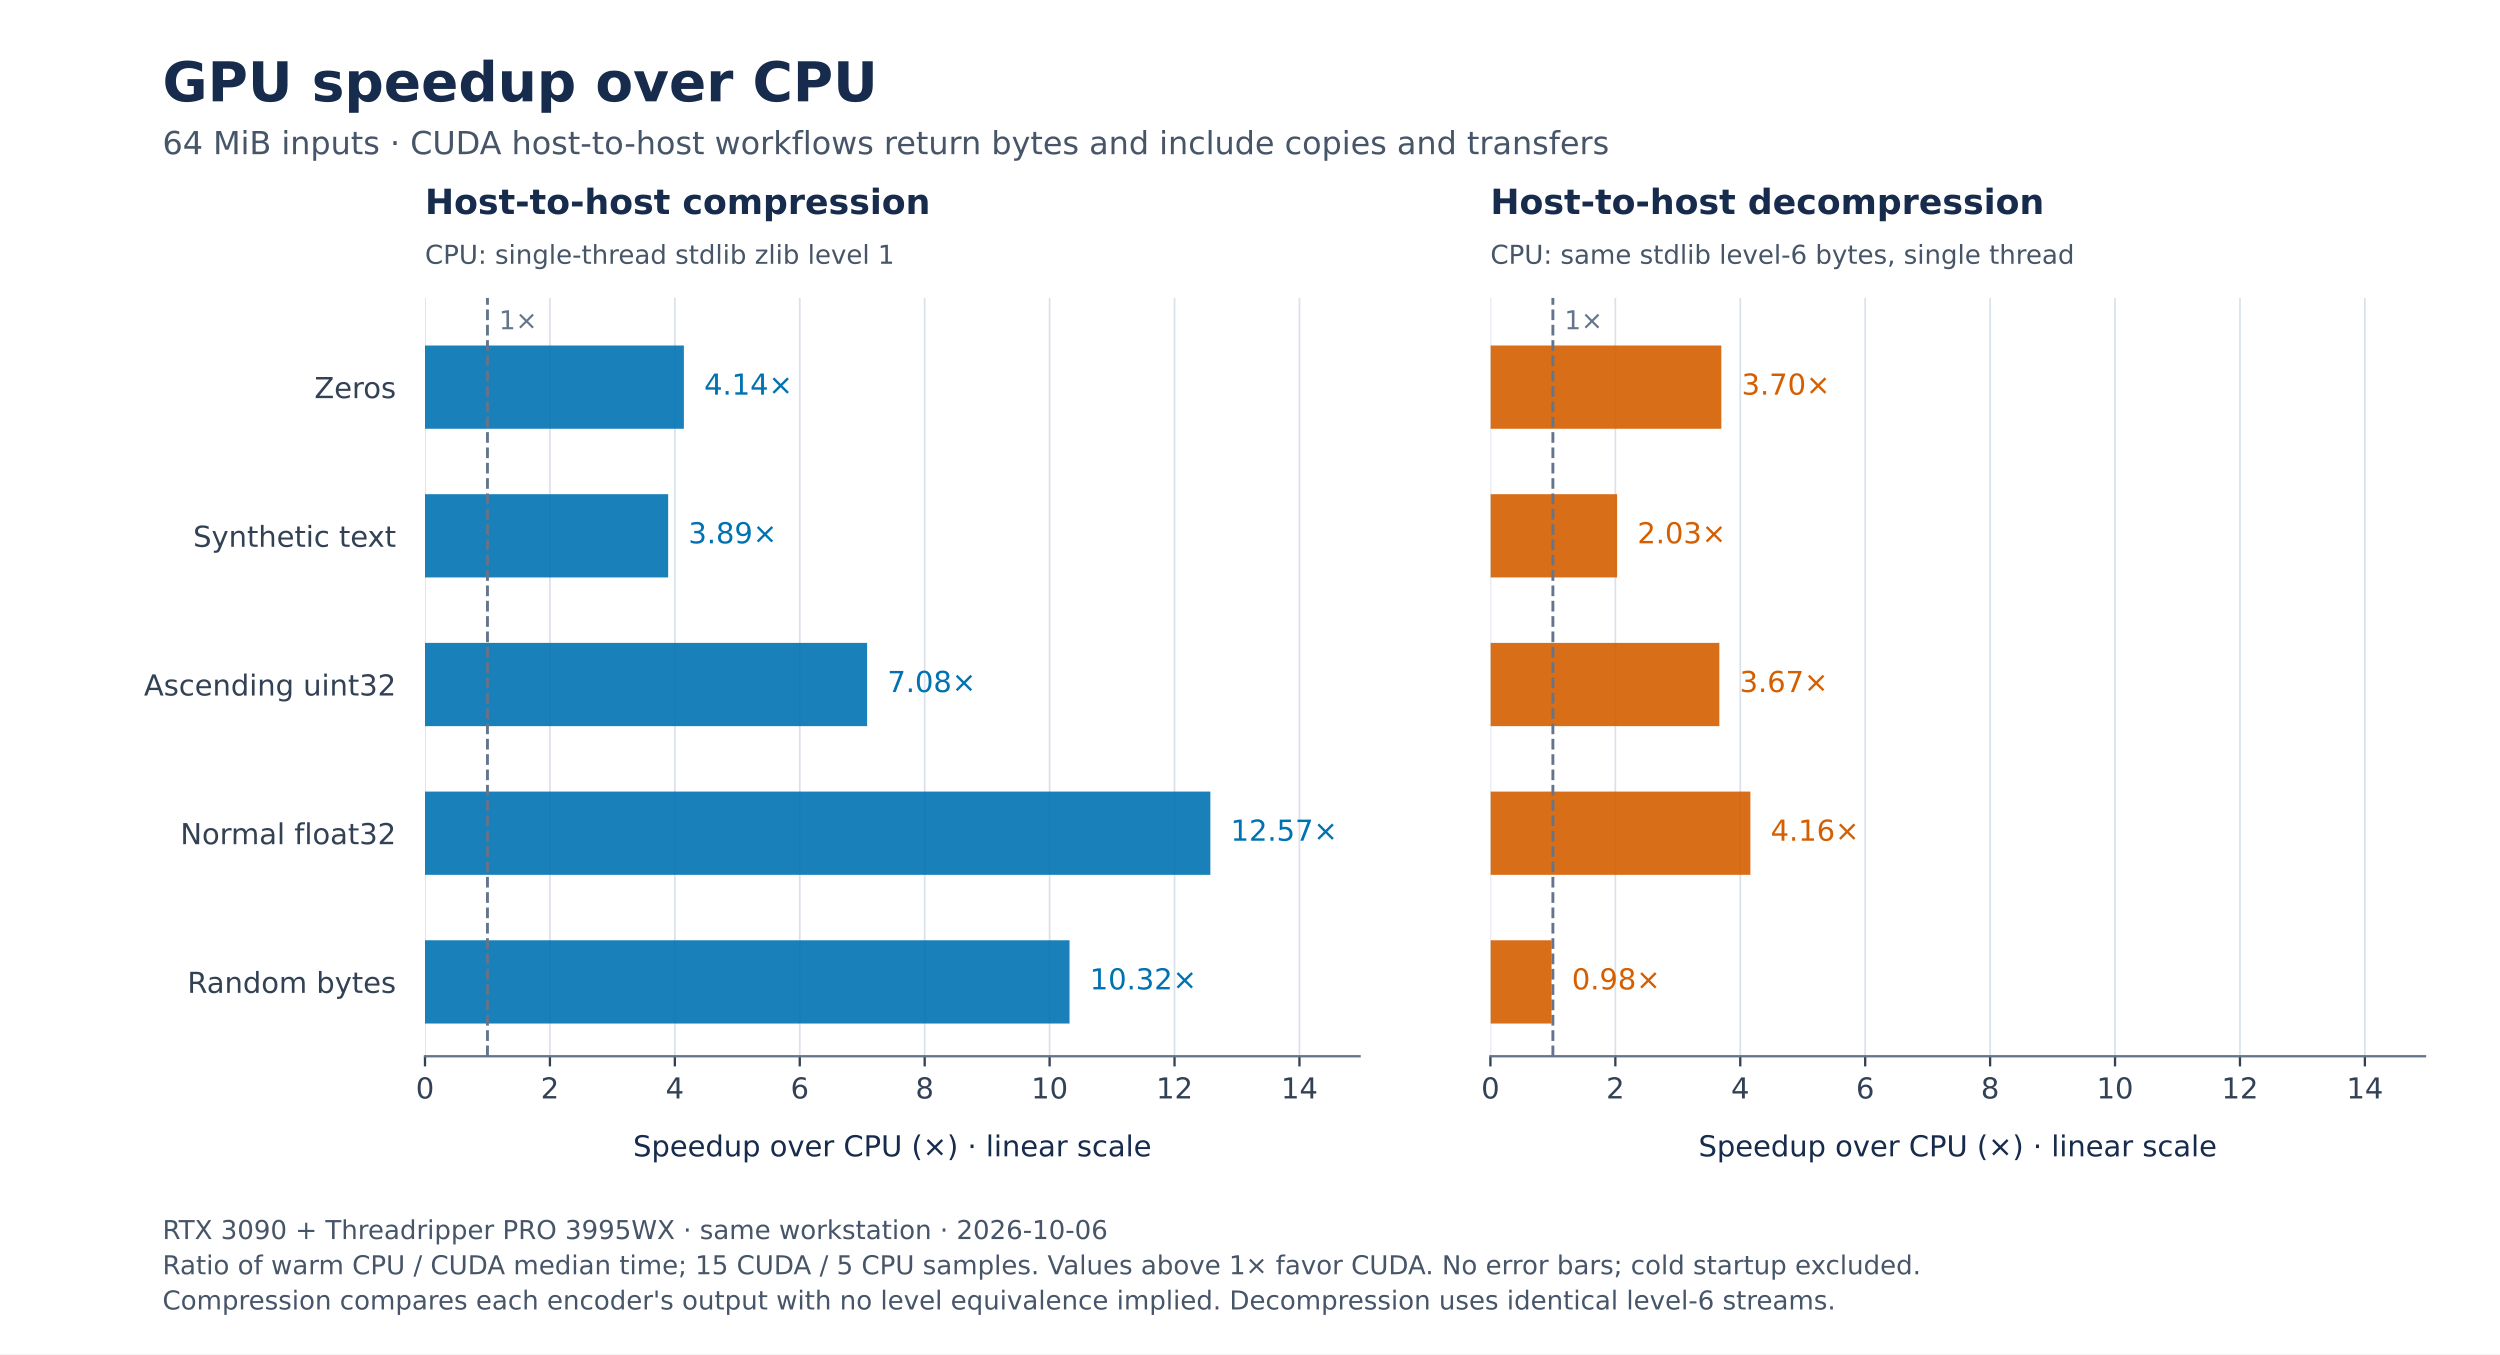
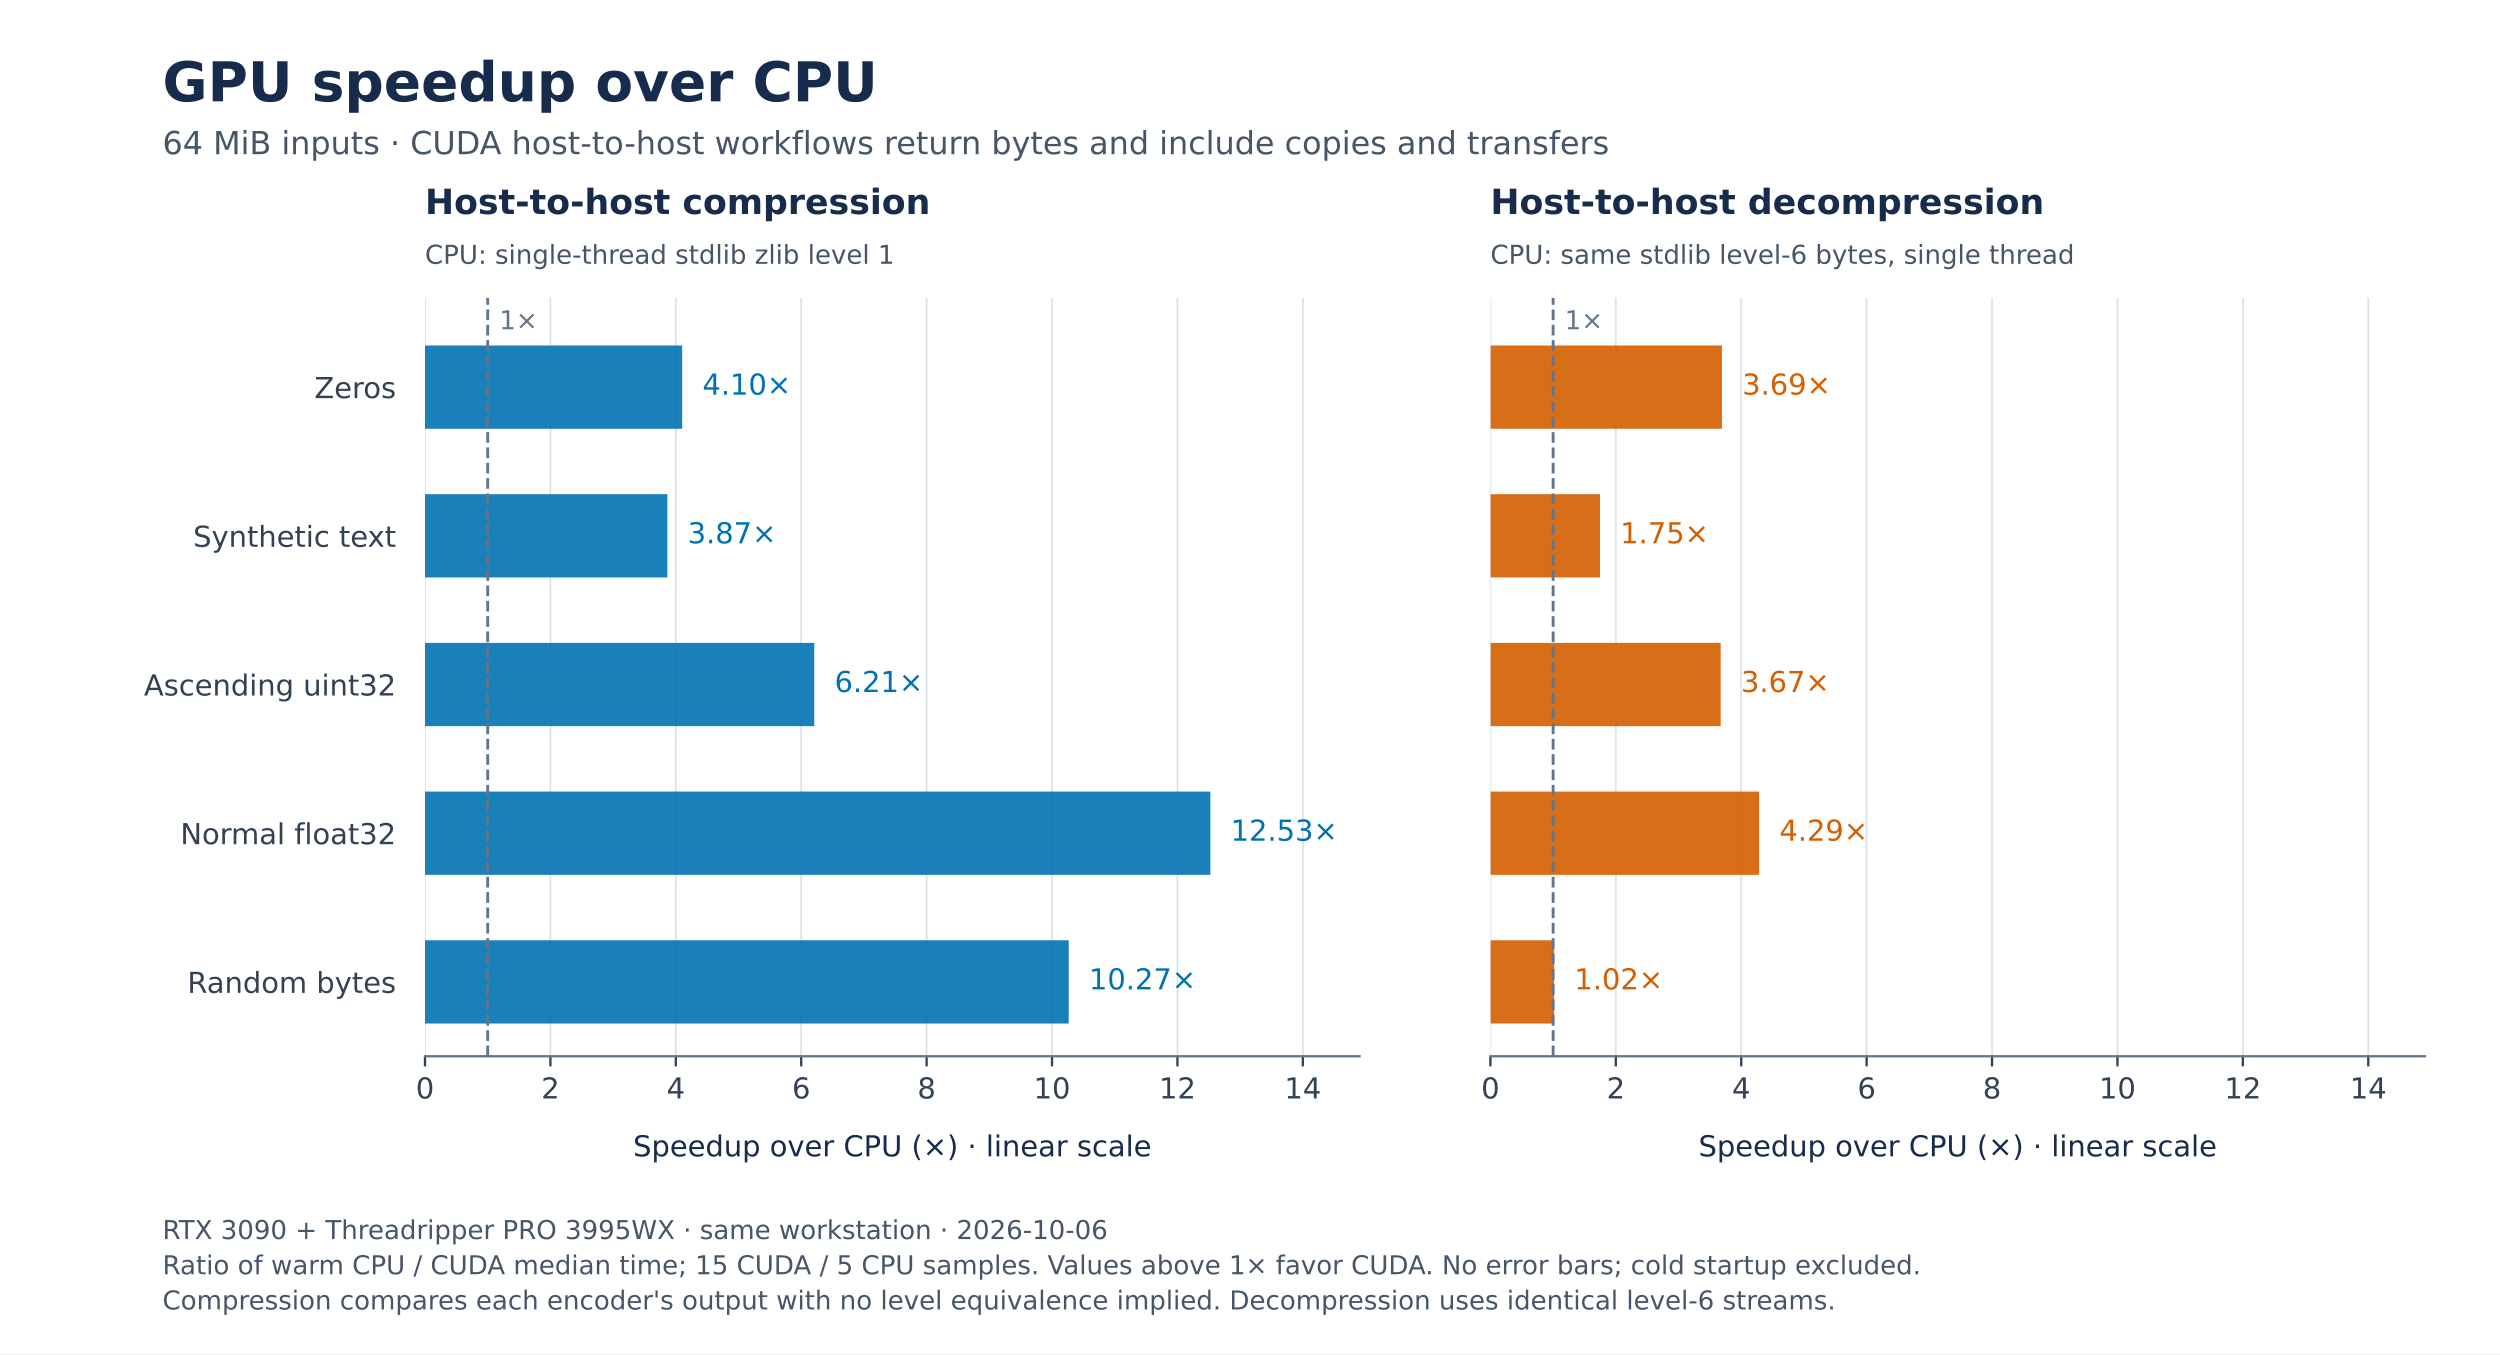
<svg xmlns="http://www.w3.org/2000/svg" xmlns:xlink="http://www.w3.org/1999/xlink" width="864pt" height="468pt" viewBox="0 0 864 468" version="1.1">
  <defs>
    <style type="text/css">*{stroke-linejoin: round; stroke-linecap: butt}</style>
  </defs>
  <g id="figure_1">
    <g id="patch_1">
      <path d="M 0 468 L 864 468 L 864 0 L 0 0 z " style="fill: #ffffff" />
    </g>
    <g id="axes_1">
      <g id="patch_2">
        <path d="M 146.88 365.04 L 469.871 365.04 L 469.871 102.96 L 146.88 102.96 z " style="fill: #ffffff" />
      </g>
      <g id="matplotlib.axis_1">
        <g id="xtick_1">
          <g id="line2d_1">
            <path d="M 146.88 365.04 L 146.88 102.96 " clip-path="url(#p2e2765085f)" style="fill: none; stroke: #cbd5e1; stroke-opacity: 0.7; stroke-width: 0.6; stroke-linecap: square" />
          </g>
          <g id="line2d_2">
            <defs>
              <path id="mdb11cd550d" d="M 0 0 L 0 3.5 " style="stroke: #334155; stroke-width: 0.8" />
            </defs>
            <g>
              <use xlink:href="#mdb11cd550d" x="146.88" y="365.04" style="fill: #334155; stroke: #334155; stroke-width: 0.8" />
            </g>
          </g>
          <g id="text_1">
            <text style="font-size: 10px; font-family: 'DejaVu Sans'; text-anchor: middle; fill: #334155" x="146.88" y="379.638" transform="rotate(-0 146.88 379.6377)">0</text>
          </g>
        </g>
        <g id="xtick_2">
          <g id="line2d_3">
-             <path d="M 190.053 365.04 L 190.053 102.96 " clip-path="url(#p2e2765085f)" style="fill: none; stroke: #cbd5e1; stroke-opacity: 0.7; stroke-width: 0.6; stroke-linecap: square" />
+             <path d="M 190.22 365.04 L 190.22 102.96 " clip-path="url(#p2e2765085f)" style="fill: none; stroke: #cbd5e1; stroke-opacity: 0.7; stroke-width: 0.6; stroke-linecap: square" />
          </g>
          <g id="line2d_4">
            <g>
-               <use xlink:href="#mdb11cd550d" x="190.053" y="365.04" style="fill: #334155; stroke: #334155; stroke-width: 0.8" />
+               <use xlink:href="#mdb11cd550d" x="190.22" y="365.04" style="fill: #334155; stroke: #334155; stroke-width: 0.8" />
            </g>
          </g>
          <g id="text_2">
-             <text style="font-size: 10px; font-family: 'DejaVu Sans'; text-anchor: middle; fill: #334155" x="190.053" y="379.638" transform="rotate(-0 190.0529 379.6377)">2</text>
+             <text style="font-size: 10px; font-family: 'DejaVu Sans'; text-anchor: middle; fill: #334155" x="190.22" y="379.638" transform="rotate(-0 190.2199 379.6377)">2</text>
          </g>
        </g>
        <g id="xtick_3">
          <g id="line2d_5">
-             <path d="M 233.226 365.04 L 233.226 102.96 " clip-path="url(#p2e2765085f)" style="fill: none; stroke: #cbd5e1; stroke-opacity: 0.7; stroke-width: 0.6; stroke-linecap: square" />
+             <path d="M 233.56 365.04 L 233.56 102.96 " clip-path="url(#p2e2765085f)" style="fill: none; stroke: #cbd5e1; stroke-opacity: 0.7; stroke-width: 0.6; stroke-linecap: square" />
          </g>
          <g id="line2d_6">
            <g>
-               <use xlink:href="#mdb11cd550d" x="233.226" y="365.04" style="fill: #334155; stroke: #334155; stroke-width: 0.8" />
+               <use xlink:href="#mdb11cd550d" x="233.56" y="365.04" style="fill: #334155; stroke: #334155; stroke-width: 0.8" />
            </g>
          </g>
          <g id="text_3">
-             <text style="font-size: 10px; font-family: 'DejaVu Sans'; text-anchor: middle; fill: #334155" x="233.226" y="379.638" transform="rotate(-0 233.2257 379.6377)">4</text>
+             <text style="font-size: 10px; font-family: 'DejaVu Sans'; text-anchor: middle; fill: #334155" x="233.56" y="379.638" transform="rotate(-0 233.5598 379.6377)">4</text>
          </g>
        </g>
        <g id="xtick_4">
          <g id="line2d_7">
-             <path d="M 276.399 365.04 L 276.399 102.96 " clip-path="url(#p2e2765085f)" style="fill: none; stroke: #cbd5e1; stroke-opacity: 0.7; stroke-width: 0.6; stroke-linecap: square" />
+             <path d="M 276.9 365.04 L 276.9 102.96 " clip-path="url(#p2e2765085f)" style="fill: none; stroke: #cbd5e1; stroke-opacity: 0.7; stroke-width: 0.6; stroke-linecap: square" />
          </g>
          <g id="line2d_8">
            <g>
-               <use xlink:href="#mdb11cd550d" x="276.399" y="365.04" style="fill: #334155; stroke: #334155; stroke-width: 0.8" />
+               <use xlink:href="#mdb11cd550d" x="276.9" y="365.04" style="fill: #334155; stroke: #334155; stroke-width: 0.8" />
            </g>
          </g>
          <g id="text_4">
-             <text style="font-size: 10px; font-family: 'DejaVu Sans'; text-anchor: middle; fill: #334155" x="276.399" y="379.638" transform="rotate(-0 276.3986 379.6377)">6</text>
+             <text style="font-size: 10px; font-family: 'DejaVu Sans'; text-anchor: middle; fill: #334155" x="276.9" y="379.638" transform="rotate(-0 276.8997 379.6377)">6</text>
          </g>
        </g>
        <g id="xtick_5">
          <g id="line2d_9">
-             <path d="M 319.571 365.04 L 319.571 102.96 " clip-path="url(#p2e2765085f)" style="fill: none; stroke: #cbd5e1; stroke-opacity: 0.7; stroke-width: 0.6; stroke-linecap: square" />
+             <path d="M 320.24 365.04 L 320.24 102.96 " clip-path="url(#p2e2765085f)" style="fill: none; stroke: #cbd5e1; stroke-opacity: 0.7; stroke-width: 0.6; stroke-linecap: square" />
          </g>
          <g id="line2d_10">
            <g>
-               <use xlink:href="#mdb11cd550d" x="319.571" y="365.04" style="fill: #334155; stroke: #334155; stroke-width: 0.8" />
+               <use xlink:href="#mdb11cd550d" x="320.24" y="365.04" style="fill: #334155; stroke: #334155; stroke-width: 0.8" />
            </g>
          </g>
          <g id="text_5">
-             <text style="font-size: 10px; font-family: 'DejaVu Sans'; text-anchor: middle; fill: #334155" x="319.571" y="379.638" transform="rotate(-0 319.5714 379.6377)">8</text>
+             <text style="font-size: 10px; font-family: 'DejaVu Sans'; text-anchor: middle; fill: #334155" x="320.24" y="379.638" transform="rotate(-0 320.2395 379.6377)">8</text>
          </g>
        </g>
        <g id="xtick_6">
          <g id="line2d_11">
-             <path d="M 362.744 365.04 L 362.744 102.96 " clip-path="url(#p2e2765085f)" style="fill: none; stroke: #cbd5e1; stroke-opacity: 0.7; stroke-width: 0.6; stroke-linecap: square" />
+             <path d="M 363.579 365.04 L 363.579 102.96 " clip-path="url(#p2e2765085f)" style="fill: none; stroke: #cbd5e1; stroke-opacity: 0.7; stroke-width: 0.6; stroke-linecap: square" />
          </g>
          <g id="line2d_12">
            <g>
-               <use xlink:href="#mdb11cd550d" x="362.744" y="365.04" style="fill: #334155; stroke: #334155; stroke-width: 0.8" />
+               <use xlink:href="#mdb11cd550d" x="363.579" y="365.04" style="fill: #334155; stroke: #334155; stroke-width: 0.8" />
            </g>
          </g>
          <g id="text_6">
-             <text style="font-size: 10px; font-family: 'DejaVu Sans'; text-anchor: middle; fill: #334155" x="362.744" y="379.638" transform="rotate(-0 362.7443 379.6377)">10</text>
+             <text style="font-size: 10px; font-family: 'DejaVu Sans'; text-anchor: middle; fill: #334155" x="363.579" y="379.638" transform="rotate(-0 363.5794 379.6377)">10</text>
          </g>
        </g>
        <g id="xtick_7">
          <g id="line2d_13">
-             <path d="M 405.917 365.04 L 405.917 102.96 " clip-path="url(#p2e2765085f)" style="fill: none; stroke: #cbd5e1; stroke-opacity: 0.7; stroke-width: 0.6; stroke-linecap: square" />
+             <path d="M 406.919 365.04 L 406.919 102.96 " clip-path="url(#p2e2765085f)" style="fill: none; stroke: #cbd5e1; stroke-opacity: 0.7; stroke-width: 0.6; stroke-linecap: square" />
          </g>
          <g id="line2d_14">
            <g>
-               <use xlink:href="#mdb11cd550d" x="405.917" y="365.04" style="fill: #334155; stroke: #334155; stroke-width: 0.8" />
+               <use xlink:href="#mdb11cd550d" x="406.919" y="365.04" style="fill: #334155; stroke: #334155; stroke-width: 0.8" />
            </g>
          </g>
          <g id="text_7">
-             <text style="font-size: 10px; font-family: 'DejaVu Sans'; text-anchor: middle; fill: #334155" x="405.917" y="379.638" transform="rotate(-0 405.9171 379.6377)">12</text>
+             <text style="font-size: 10px; font-family: 'DejaVu Sans'; text-anchor: middle; fill: #334155" x="406.919" y="379.638" transform="rotate(-0 406.9193 379.6377)">12</text>
          </g>
        </g>
        <g id="xtick_8">
          <g id="line2d_15">
-             <path d="M 449.09 365.04 L 449.09 102.96 " clip-path="url(#p2e2765085f)" style="fill: none; stroke: #cbd5e1; stroke-opacity: 0.7; stroke-width: 0.6; stroke-linecap: square" />
+             <path d="M 450.259 365.04 L 450.259 102.96 " clip-path="url(#p2e2765085f)" style="fill: none; stroke: #cbd5e1; stroke-opacity: 0.7; stroke-width: 0.6; stroke-linecap: square" />
          </g>
          <g id="line2d_16">
            <g>
-               <use xlink:href="#mdb11cd550d" x="449.09" y="365.04" style="fill: #334155; stroke: #334155; stroke-width: 0.8" />
+               <use xlink:href="#mdb11cd550d" x="450.259" y="365.04" style="fill: #334155; stroke: #334155; stroke-width: 0.8" />
            </g>
          </g>
          <g id="text_8">
-             <text style="font-size: 10px; font-family: 'DejaVu Sans'; text-anchor: middle; fill: #334155" x="449.09" y="379.638" transform="rotate(-0 449.09 379.6377)">14</text>
+             <text style="font-size: 10px; font-family: 'DejaVu Sans'; text-anchor: middle; fill: #334155" x="450.259" y="379.638" transform="rotate(-0 450.2592 379.6377)">14</text>
          </g>
        </g>
        <g id="text_9">
          <text style="font-size: 10px; font-family: 'DejaVu Sans'; text-anchor: middle; fill: #172b4d" x="308.375" y="399.638" transform="rotate(-0 308.3753 399.6384)">Speedup over CPU (×) · linear scale</text>
        </g>
      </g>
      <g id="matplotlib.axis_2">
        <g id="ytick_1">
          <g id="line2d_17" />
          <g id="text_10">
            <text style="font-size: 10px; font-family: 'DejaVu Sans'; text-anchor: end; fill: #334155" x="136.88" y="137.592" transform="rotate(-0 136.88 137.5918)">Zeros</text>
          </g>
        </g>
        <g id="ytick_2">
          <g id="line2d_18" />
          <g id="text_11">
            <text style="font-size: 10px; font-family: 'DejaVu Sans'; text-anchor: end; fill: #334155" x="136.88" y="188.98" transform="rotate(-0 136.88 188.9804)">Synthetic text</text>
          </g>
        </g>
        <g id="ytick_3">
          <g id="line2d_19" />
          <g id="text_12">
            <text style="font-size: 10px; font-family: 'DejaVu Sans'; text-anchor: end; fill: #334155" x="136.88" y="240.369" transform="rotate(-0 136.88 240.3686)">Ascending uint32</text>
          </g>
        </g>
        <g id="ytick_4">
          <g id="line2d_20" />
          <g id="text_13">
            <text style="font-size: 10px; font-family: 'DejaVu Sans'; text-anchor: end; fill: #334155" x="136.88" y="291.757" transform="rotate(-0 136.88 291.7569)">Normal float32</text>
          </g>
        </g>
        <g id="ytick_5">
          <g id="line2d_21" />
          <g id="text_14">
            <text style="font-size: 10px; font-family: 'DejaVu Sans'; text-anchor: end; fill: #334155" x="136.88" y="343.145" transform="rotate(-0 136.88 343.1451)">Random bytes</text>
          </g>
        </g>
      </g>
      <g id="patch_3">
        <path d="M 146.88 365.04 L 469.871 365.04 " style="fill: none; stroke: #64748b; stroke-width: 0.8; stroke-linejoin: miter; stroke-linecap: square" />
      </g>
      <g id="text_15">
        <text style="font-size: 9px; font-family: 'DejaVu Sans'; text-anchor: start; fill: #475569" x="146.88" y="91.166" transform="rotate(-0 146.88 91.1664)">CPU: single-thread stdlib zlib level 1</text>
      </g>
      <g id="patch_4">
-         <path d="M 146.88 119.404 L 236.349 119.404 L 236.349 148.182 L 146.88 148.182 z " clip-path="url(#p2e2765085f)" style="fill: #0072b2; opacity: 0.9" />
+         <path d="M 146.88 119.404 L 235.757 119.404 L 235.757 148.182 L 146.88 148.182 z " clip-path="url(#p2e2765085f)" style="fill: #0072b2; opacity: 0.9" />
      </g>
      <g id="patch_5">
-         <path d="M 146.88 170.792 L 230.913 170.792 L 230.913 199.57 L 146.88 199.57 z " clip-path="url(#p2e2765085f)" style="fill: #0072b2; opacity: 0.9" />
+         <path d="M 146.88 170.792 L 230.652 170.792 L 230.652 199.57 L 146.88 199.57 z " clip-path="url(#p2e2765085f)" style="fill: #0072b2; opacity: 0.9" />
      </g>
      <g id="patch_6">
-         <path d="M 146.88 222.181 L 299.679 222.181 L 299.679 250.958 L 146.88 250.958 z " clip-path="url(#p2e2765085f)" style="fill: #0072b2; opacity: 0.9" />
+         <path d="M 146.88 222.181 L 281.414 222.181 L 281.414 250.958 L 146.88 250.958 z " clip-path="url(#p2e2765085f)" style="fill: #0072b2; opacity: 0.9" />
      </g>
      <g id="patch_7">
        <path d="M 146.88 273.569 L 418.301 273.569 L 418.301 302.346 L 146.88 302.346 z " clip-path="url(#p2e2765085f)" style="fill: #0072b2; opacity: 0.9" />
      </g>
      <g id="patch_8">
-         <path d="M 146.88 324.957 L 369.633 324.957 L 369.633 353.735 L 146.88 353.735 z " clip-path="url(#p2e2765085f)" style="fill: #0072b2; opacity: 0.9" />
+         <path d="M 146.88 324.957 L 369.342 324.957 L 369.342 353.735 L 146.88 353.735 z " clip-path="url(#p2e2765085f)" style="fill: #0072b2; opacity: 0.9" />
      </g>
      <g id="text_16">
-         <text style="font-size: 9px; font-family: 'DejaVu Sans'; text-anchor: start; fill: #64748b" x="172.466" y="113.798" transform="rotate(-0 172.4664 113.7979)">1×</text>
+         <text style="font-size: 9px; font-family: 'DejaVu Sans'; text-anchor: start; fill: #64748b" x="172.55" y="113.798" transform="rotate(-0 172.5499 113.7979)">1×</text>
      </g>
      <g id="text_17">
-         <text style="font-size: 10px; font-family: 'DejaVu Sans'; text-anchor: start; fill: #0072b2" x="243.349" y="136.391" transform="rotate(-0 243.3485 136.3906)">4.14×</text>
+         <text style="font-size: 10px; font-family: 'DejaVu Sans'; text-anchor: start; fill: #0072b2" x="242.757" y="136.391" transform="rotate(-0 242.7574 136.3906)">4.10×</text>
      </g>
      <g id="text_18">
-         <text style="font-size: 10px; font-family: 'DejaVu Sans'; text-anchor: start; fill: #0072b2" x="237.913" y="187.779" transform="rotate(-0 237.9129 187.7788)">3.89×</text>
+         <text style="font-size: 10px; font-family: 'DejaVu Sans'; text-anchor: start; fill: #0072b2" x="237.652" y="187.779" transform="rotate(-0 237.6518 187.7788)">3.87×</text>
      </g>
      <g id="text_19">
-         <text style="font-size: 10px; font-family: 'DejaVu Sans'; text-anchor: start; fill: #0072b2" x="306.679" y="239.167" transform="rotate(-0 306.6785 239.1671)">7.08×</text>
+         <text style="font-size: 10px; font-family: 'DejaVu Sans'; text-anchor: start; fill: #0072b2" x="288.414" y="239.167" transform="rotate(-0 288.4136 239.1671)">6.21×</text>
      </g>
      <g id="text_20">
-         <text style="font-size: 10px; font-family: 'DejaVu Sans'; text-anchor: start; fill: #0072b2" x="425.301" y="290.555" transform="rotate(-0 425.3007 290.5553)">12.57×</text>
+         <text style="font-size: 10px; font-family: 'DejaVu Sans'; text-anchor: start; fill: #0072b2" x="425.301" y="290.555" transform="rotate(-0 425.3007 290.5553)">12.53×</text>
      </g>
      <g id="text_21">
-         <text style="font-size: 10px; font-family: 'DejaVu Sans'; text-anchor: start; fill: #0072b2" x="376.633" y="341.944" transform="rotate(-0 376.633 341.9435)">10.32×</text>
+         <text style="font-size: 10px; font-family: 'DejaVu Sans'; text-anchor: start; fill: #0072b2" x="376.342" y="341.944" transform="rotate(-0 376.3422 341.9435)">10.27×</text>
      </g>
      <g id="text_22">
        <text style="font-weight: 700; font-size: 12px; font-family: 'DejaVu Sans'; text-anchor: start; fill: #172b4d" x="146.88" y="73.96" transform="rotate(-0 146.88 73.96)">Host-to-host compression</text>
      </g>
      <g id="line2d_22">
-         <path d="M 168.466 365.04 L 168.466 102.96 " clip-path="url(#p2e2765085f)" style="fill: none; stroke-dasharray: 3.7,1.6; stroke-dashoffset: 0; stroke: #64748b" />
+         <path d="M 168.55 365.04 L 168.55 102.96 " clip-path="url(#p2e2765085f)" style="fill: none; stroke-dasharray: 3.7,1.6; stroke-dashoffset: 0; stroke: #64748b" />
      </g>
    </g>
    <g id="axes_2">
      <g id="patch_9">
        <path d="M 515.089 365.04 L 838.08 365.04 L 838.08 102.96 L 515.089 102.96 z " style="fill: #ffffff" />
      </g>
      <g id="matplotlib.axis_3">
        <g id="xtick_9">
          <g id="line2d_23">
            <path d="M 515.089 365.04 L 515.089 102.96 " clip-path="url(#p1212533835)" style="fill: none; stroke: #cbd5e1; stroke-opacity: 0.7; stroke-width: 0.6; stroke-linecap: square" />
          </g>
          <g id="line2d_24">
            <g>
              <use xlink:href="#mdb11cd550d" x="515.089" y="365.04" style="fill: #334155; stroke: #334155; stroke-width: 0.8" />
            </g>
          </g>
          <g id="text_23">
            <text style="font-size: 10px; font-family: 'DejaVu Sans'; text-anchor: middle; fill: #334155" x="515.089" y="379.638" transform="rotate(-0 515.0893 379.6377)">0</text>
          </g>
        </g>
        <g id="xtick_10">
          <g id="line2d_25">
-             <path d="M 558.262 365.04 L 558.262 102.96 " clip-path="url(#p1212533835)" style="fill: none; stroke: #cbd5e1; stroke-opacity: 0.7; stroke-width: 0.6; stroke-linecap: square" />
+             <path d="M 558.429 365.04 L 558.429 102.96 " clip-path="url(#p1212533835)" style="fill: none; stroke: #cbd5e1; stroke-opacity: 0.7; stroke-width: 0.6; stroke-linecap: square" />
          </g>
          <g id="line2d_26">
            <g>
-               <use xlink:href="#mdb11cd550d" x="558.262" y="365.04" style="fill: #334155; stroke: #334155; stroke-width: 0.8" />
+               <use xlink:href="#mdb11cd550d" x="558.429" y="365.04" style="fill: #334155; stroke: #334155; stroke-width: 0.8" />
            </g>
          </g>
          <g id="text_24">
-             <text style="font-size: 10px; font-family: 'DejaVu Sans'; text-anchor: middle; fill: #334155" x="558.262" y="379.638" transform="rotate(-0 558.2622 379.6377)">2</text>
+             <text style="font-size: 10px; font-family: 'DejaVu Sans'; text-anchor: middle; fill: #334155" x="558.429" y="379.638" transform="rotate(-0 558.4292 379.6377)">2</text>
          </g>
        </g>
        <g id="xtick_11">
          <g id="line2d_27">
-             <path d="M 601.435 365.04 L 601.435 102.96 " clip-path="url(#p1212533835)" style="fill: none; stroke: #cbd5e1; stroke-opacity: 0.7; stroke-width: 0.6; stroke-linecap: square" />
+             <path d="M 601.769 365.04 L 601.769 102.96 " clip-path="url(#p1212533835)" style="fill: none; stroke: #cbd5e1; stroke-opacity: 0.7; stroke-width: 0.6; stroke-linecap: square" />
          </g>
          <g id="line2d_28">
            <g>
-               <use xlink:href="#mdb11cd550d" x="601.435" y="365.04" style="fill: #334155; stroke: #334155; stroke-width: 0.8" />
+               <use xlink:href="#mdb11cd550d" x="601.769" y="365.04" style="fill: #334155; stroke: #334155; stroke-width: 0.8" />
            </g>
          </g>
          <g id="text_25">
-             <text style="font-size: 10px; font-family: 'DejaVu Sans'; text-anchor: middle; fill: #334155" x="601.435" y="379.638" transform="rotate(-0 601.4351 379.6377)">4</text>
+             <text style="font-size: 10px; font-family: 'DejaVu Sans'; text-anchor: middle; fill: #334155" x="601.769" y="379.638" transform="rotate(-0 601.7691 379.6377)">4</text>
          </g>
        </g>
        <g id="xtick_12">
          <g id="line2d_29">
-             <path d="M 644.608 365.04 L 644.608 102.96 " clip-path="url(#p1212533835)" style="fill: none; stroke: #cbd5e1; stroke-opacity: 0.7; stroke-width: 0.6; stroke-linecap: square" />
+             <path d="M 645.109 365.04 L 645.109 102.96 " clip-path="url(#p1212533835)" style="fill: none; stroke: #cbd5e1; stroke-opacity: 0.7; stroke-width: 0.6; stroke-linecap: square" />
          </g>
          <g id="line2d_30">
            <g>
-               <use xlink:href="#mdb11cd550d" x="644.608" y="365.04" style="fill: #334155; stroke: #334155; stroke-width: 0.8" />
+               <use xlink:href="#mdb11cd550d" x="645.109" y="365.04" style="fill: #334155; stroke: #334155; stroke-width: 0.8" />
            </g>
          </g>
          <g id="text_26">
-             <text style="font-size: 10px; font-family: 'DejaVu Sans'; text-anchor: middle; fill: #334155" x="644.608" y="379.638" transform="rotate(-0 644.6079 379.6377)">6</text>
+             <text style="font-size: 10px; font-family: 'DejaVu Sans'; text-anchor: middle; fill: #334155" x="645.109" y="379.638" transform="rotate(-0 645.109 379.6377)">6</text>
          </g>
        </g>
        <g id="xtick_13">
          <g id="line2d_31">
-             <path d="M 687.781 365.04 L 687.781 102.96 " clip-path="url(#p1212533835)" style="fill: none; stroke: #cbd5e1; stroke-opacity: 0.7; stroke-width: 0.6; stroke-linecap: square" />
+             <path d="M 688.449 365.04 L 688.449 102.96 " clip-path="url(#p1212533835)" style="fill: none; stroke: #cbd5e1; stroke-opacity: 0.7; stroke-width: 0.6; stroke-linecap: square" />
          </g>
          <g id="line2d_32">
            <g>
-               <use xlink:href="#mdb11cd550d" x="687.781" y="365.04" style="fill: #334155; stroke: #334155; stroke-width: 0.8" />
+               <use xlink:href="#mdb11cd550d" x="688.449" y="365.04" style="fill: #334155; stroke: #334155; stroke-width: 0.8" />
            </g>
          </g>
          <g id="text_27">
-             <text style="font-size: 10px; font-family: 'DejaVu Sans'; text-anchor: middle; fill: #334155" x="687.781" y="379.638" transform="rotate(-0 687.7808 379.6377)">8</text>
+             <text style="font-size: 10px; font-family: 'DejaVu Sans'; text-anchor: middle; fill: #334155" x="688.449" y="379.638" transform="rotate(-0 688.4489 379.6377)">8</text>
          </g>
        </g>
        <g id="xtick_14">
          <g id="line2d_33">
-             <path d="M 730.954 365.04 L 730.954 102.96 " clip-path="url(#p1212533835)" style="fill: none; stroke: #cbd5e1; stroke-opacity: 0.7; stroke-width: 0.6; stroke-linecap: square" />
+             <path d="M 731.789 365.04 L 731.789 102.96 " clip-path="url(#p1212533835)" style="fill: none; stroke: #cbd5e1; stroke-opacity: 0.7; stroke-width: 0.6; stroke-linecap: square" />
          </g>
          <g id="line2d_34">
            <g>
-               <use xlink:href="#mdb11cd550d" x="730.954" y="365.04" style="fill: #334155; stroke: #334155; stroke-width: 0.8" />
+               <use xlink:href="#mdb11cd550d" x="731.789" y="365.04" style="fill: #334155; stroke: #334155; stroke-width: 0.8" />
            </g>
          </g>
          <g id="text_28">
-             <text style="font-size: 10px; font-family: 'DejaVu Sans'; text-anchor: middle; fill: #334155" x="730.954" y="379.638" transform="rotate(-0 730.9536 379.6377)">10</text>
+             <text style="font-size: 10px; font-family: 'DejaVu Sans'; text-anchor: middle; fill: #334155" x="731.789" y="379.638" transform="rotate(-0 731.7888 379.6377)">10</text>
          </g>
        </g>
        <g id="xtick_15">
          <g id="line2d_35">
-             <path d="M 774.126 365.04 L 774.126 102.96 " clip-path="url(#p1212533835)" style="fill: none; stroke: #cbd5e1; stroke-opacity: 0.7; stroke-width: 0.6; stroke-linecap: square" />
+             <path d="M 775.129 365.04 L 775.129 102.96 " clip-path="url(#p1212533835)" style="fill: none; stroke: #cbd5e1; stroke-opacity: 0.7; stroke-width: 0.6; stroke-linecap: square" />
          </g>
          <g id="line2d_36">
            <g>
-               <use xlink:href="#mdb11cd550d" x="774.126" y="365.04" style="fill: #334155; stroke: #334155; stroke-width: 0.8" />
+               <use xlink:href="#mdb11cd550d" x="775.129" y="365.04" style="fill: #334155; stroke: #334155; stroke-width: 0.8" />
            </g>
          </g>
          <g id="text_29">
-             <text style="font-size: 10px; font-family: 'DejaVu Sans'; text-anchor: middle; fill: #334155" x="774.126" y="379.638" transform="rotate(-0 774.1265 379.6377)">12</text>
+             <text style="font-size: 10px; font-family: 'DejaVu Sans'; text-anchor: middle; fill: #334155" x="775.129" y="379.638" transform="rotate(-0 775.1286 379.6377)">12</text>
          </g>
        </g>
        <g id="xtick_16">
          <g id="line2d_37">
-             <path d="M 817.299 365.04 L 817.299 102.96 " clip-path="url(#p1212533835)" style="fill: none; stroke: #cbd5e1; stroke-opacity: 0.7; stroke-width: 0.6; stroke-linecap: square" />
+             <path d="M 818.469 365.04 L 818.469 102.96 " clip-path="url(#p1212533835)" style="fill: none; stroke: #cbd5e1; stroke-opacity: 0.7; stroke-width: 0.6; stroke-linecap: square" />
          </g>
          <g id="line2d_38">
            <g>
-               <use xlink:href="#mdb11cd550d" x="817.299" y="365.04" style="fill: #334155; stroke: #334155; stroke-width: 0.8" />
+               <use xlink:href="#mdb11cd550d" x="818.469" y="365.04" style="fill: #334155; stroke: #334155; stroke-width: 0.8" />
            </g>
          </g>
          <g id="text_30">
-             <text style="font-size: 10px; font-family: 'DejaVu Sans'; text-anchor: middle; fill: #334155" x="817.299" y="379.638" transform="rotate(-0 817.2993 379.6377)">14</text>
+             <text style="font-size: 10px; font-family: 'DejaVu Sans'; text-anchor: middle; fill: #334155" x="818.469" y="379.638" transform="rotate(-0 818.4685 379.6377)">14</text>
          </g>
        </g>
        <g id="text_31">
          <text style="font-size: 10px; font-family: 'DejaVu Sans'; text-anchor: middle; fill: #172b4d" x="676.585" y="399.638" transform="rotate(-0 676.5847 399.6384)">Speedup over CPU (×) · linear scale</text>
        </g>
      </g>
      <g id="matplotlib.axis_4">
        <g id="ytick_6">
          <g id="line2d_39" />
        </g>
        <g id="ytick_7">
          <g id="line2d_40" />
        </g>
        <g id="ytick_8">
          <g id="line2d_41" />
        </g>
        <g id="ytick_9">
          <g id="line2d_42" />
        </g>
        <g id="ytick_10">
          <g id="line2d_43" />
        </g>
      </g>
      <g id="patch_10">
        <path d="M 515.089 365.04 L 838.08 365.04 " style="fill: none; stroke: #64748b; stroke-width: 0.8; stroke-linejoin: miter; stroke-linecap: square" />
      </g>
      <g id="text_32">
        <text style="font-size: 9px; font-family: 'DejaVu Sans'; text-anchor: start; fill: #475569" x="515.089" y="91.166" transform="rotate(-0 515.0893 91.1664)">CPU: same stdlib level-6 bytes, single thread</text>
      </g>
      <g id="patch_11">
-         <path d="M 515.089 119.404 L 594.895 119.404 L 594.895 148.182 L 515.089 148.182 z " clip-path="url(#p1212533835)" style="fill: #d55e00; opacity: 0.9" />
+         <path d="M 515.089 119.404 L 595.103 119.404 L 595.103 148.182 L 515.089 148.182 z " clip-path="url(#p1212533835)" style="fill: #d55e00; opacity: 0.9" />
      </g>
      <g id="patch_12">
-         <path d="M 515.089 170.792 L 558.876 170.792 L 558.876 199.57 L 515.089 199.57 z " clip-path="url(#p1212533835)" style="fill: #d55e00; opacity: 0.9" />
+         <path d="M 515.089 170.792 L 552.946 170.792 L 552.946 199.57 L 515.089 199.57 z " clip-path="url(#p1212533835)" style="fill: #d55e00; opacity: 0.9" />
      </g>
      <g id="patch_13">
-         <path d="M 515.089 222.181 L 594.209 222.181 L 594.209 250.958 L 515.089 250.958 z " clip-path="url(#p1212533835)" style="fill: #d55e00; opacity: 0.9" />
+         <path d="M 515.089 222.181 L 594.677 222.181 L 594.677 250.958 L 515.089 250.958 z " clip-path="url(#p1212533835)" style="fill: #d55e00; opacity: 0.9" />
      </g>
      <g id="patch_14">
-         <path d="M 515.089 273.569 L 604.934 273.569 L 604.934 302.346 L 515.089 302.346 z " clip-path="url(#p1212533835)" style="fill: #d55e00; opacity: 0.9" />
+         <path d="M 515.089 273.569 L 607.955 273.569 L 607.955 302.346 L 515.089 302.346 z " clip-path="url(#p1212533835)" style="fill: #d55e00; opacity: 0.9" />
      </g>
      <g id="patch_15">
-         <path d="M 515.089 324.957 L 536.224 324.957 L 536.224 353.735 L 515.089 353.735 z " clip-path="url(#p1212533835)" style="fill: #d55e00; opacity: 0.9" />
+         <path d="M 515.089 324.957 L 537.108 324.957 L 537.108 353.735 L 515.089 353.735 z " clip-path="url(#p1212533835)" style="fill: #d55e00; opacity: 0.9" />
      </g>
      <g id="text_33">
-         <text style="font-size: 9px; font-family: 'DejaVu Sans'; text-anchor: start; fill: #64748b" x="540.676" y="113.798" transform="rotate(-0 540.6758 113.7979)">1×</text>
+         <text style="font-size: 9px; font-family: 'DejaVu Sans'; text-anchor: start; fill: #64748b" x="540.759" y="113.798" transform="rotate(-0 540.7593 113.7979)">1×</text>
      </g>
      <g id="text_34">
-         <text style="font-size: 10px; font-family: 'DejaVu Sans'; text-anchor: start; fill: #d55e00" x="601.895" y="136.391" transform="rotate(-0 601.8949 136.3906)">3.70×</text>
+         <text style="font-size: 10px; font-family: 'DejaVu Sans'; text-anchor: start; fill: #d55e00" x="602.103" y="136.391" transform="rotate(-0 602.103 136.3906)">3.69×</text>
      </g>
      <g id="text_35">
-         <text style="font-size: 10px; font-family: 'DejaVu Sans'; text-anchor: start; fill: #d55e00" x="565.876" y="187.779" transform="rotate(-0 565.8762 187.7788)">2.03×</text>
+         <text style="font-size: 10px; font-family: 'DejaVu Sans'; text-anchor: start; fill: #d55e00" x="559.946" y="187.779" transform="rotate(-0 559.9461 187.7788)">1.75×</text>
      </g>
      <g id="text_36">
-         <text style="font-size: 10px; font-family: 'DejaVu Sans'; text-anchor: start; fill: #d55e00" x="601.209" y="239.167" transform="rotate(-0 601.2086 239.1671)">3.67×</text>
+         <text style="font-size: 10px; font-family: 'DejaVu Sans'; text-anchor: start; fill: #d55e00" x="601.677" y="239.167" transform="rotate(-0 601.6769 239.1671)">3.67×</text>
      </g>
      <g id="text_37">
-         <text style="font-size: 10px; font-family: 'DejaVu Sans'; text-anchor: start; fill: #d55e00" x="611.934" y="290.555" transform="rotate(-0 611.9335 290.5553)">4.16×</text>
+         <text style="font-size: 10px; font-family: 'DejaVu Sans'; text-anchor: start; fill: #d55e00" x="614.955" y="290.555" transform="rotate(-0 614.9548 290.5553)">4.29×</text>
      </g>
      <g id="text_38">
-         <text style="font-size: 10px; font-family: 'DejaVu Sans'; text-anchor: start; fill: #d55e00" x="543.224" y="341.944" transform="rotate(-0 543.2236 341.9435)">0.98×</text>
+         <text style="font-size: 10px; font-family: 'DejaVu Sans'; text-anchor: start; fill: #d55e00" x="544.108" y="341.944" transform="rotate(-0 544.1083 341.9435)">1.02×</text>
      </g>
      <g id="text_39">
        <text style="font-weight: 700; font-size: 12px; font-family: 'DejaVu Sans'; text-anchor: start; fill: #172b4d" x="515.089" y="73.96" transform="rotate(-0 515.0893 73.96)">Host-to-host decompression</text>
      </g>
      <g id="line2d_44">
-         <path d="M 536.676 365.04 L 536.676 102.96 " clip-path="url(#p1212533835)" style="fill: none; stroke-dasharray: 3.7,1.6; stroke-dashoffset: 0; stroke: #64748b" />
+         <path d="M 536.759 365.04 L 536.759 102.96 " clip-path="url(#p1212533835)" style="fill: none; stroke-dasharray: 3.7,1.6; stroke-dashoffset: 0; stroke: #64748b" />
      </g>
    </g>
    <g id="text_40">
      <text style="font-weight: 700; font-size: 19px; font-family: 'DejaVu Sans'; text-anchor: start; fill: #172b4d" x="56.16" y="35.029" transform="rotate(-0 56.16 35.02903)">GPU speedup over CPU</text>
    </g>
    <g id="text_41">
      <text style="font-size: 11px; font-family: 'DejaVu Sans'; text-anchor: start; fill: #475569" x="56.16" y="53.286" transform="rotate(-0 56.16 53.28628)">64 MiB inputs · CUDA host-to-host workflows return bytes and include copies and transfers</text>
    </g>
    <g id="text_42">
      <text style="font-size: 9px; font-family: 'DejaVu Sans'; text-anchor: start; fill: #475569" x="56.16" y="428.22" transform="rotate(-0 56.16 428.22)">RTX 3090 + Threadripper PRO 3995WX · same workstation · 2026-10-06</text>
    </g>
    <g id="text_43">
      <text style="font-size: 9px; font-family: 'DejaVu Sans'; text-anchor: start; fill: #475569" x="56.16" y="440.388" transform="rotate(-0 56.16 440.388)">Ratio of warm CPU / CUDA median time; 15 CUDA / 5 CPU samples. Values above 1× favor CUDA. No error bars; cold startup excluded.</text>
    </g>
    <g id="text_44">
      <text style="font-size: 9px; font-family: 'DejaVu Sans'; text-anchor: start; fill: #475569" x="56.16" y="452.556" transform="rotate(-0 56.16 452.556)">Compression compares each encoder's output with no level equivalence implied. Decompression uses identical level-6 streams.</text>
    </g>
  </g>
  <defs>
    <clipPath id="p2e2765085f">
      <rect x="146.88" y="102.96" width="322.991" height="262.08" />
    </clipPath>
    <clipPath id="p1212533835">
      <rect x="515.089" y="102.96" width="322.991" height="262.08" />
    </clipPath>
  </defs>
</svg>
